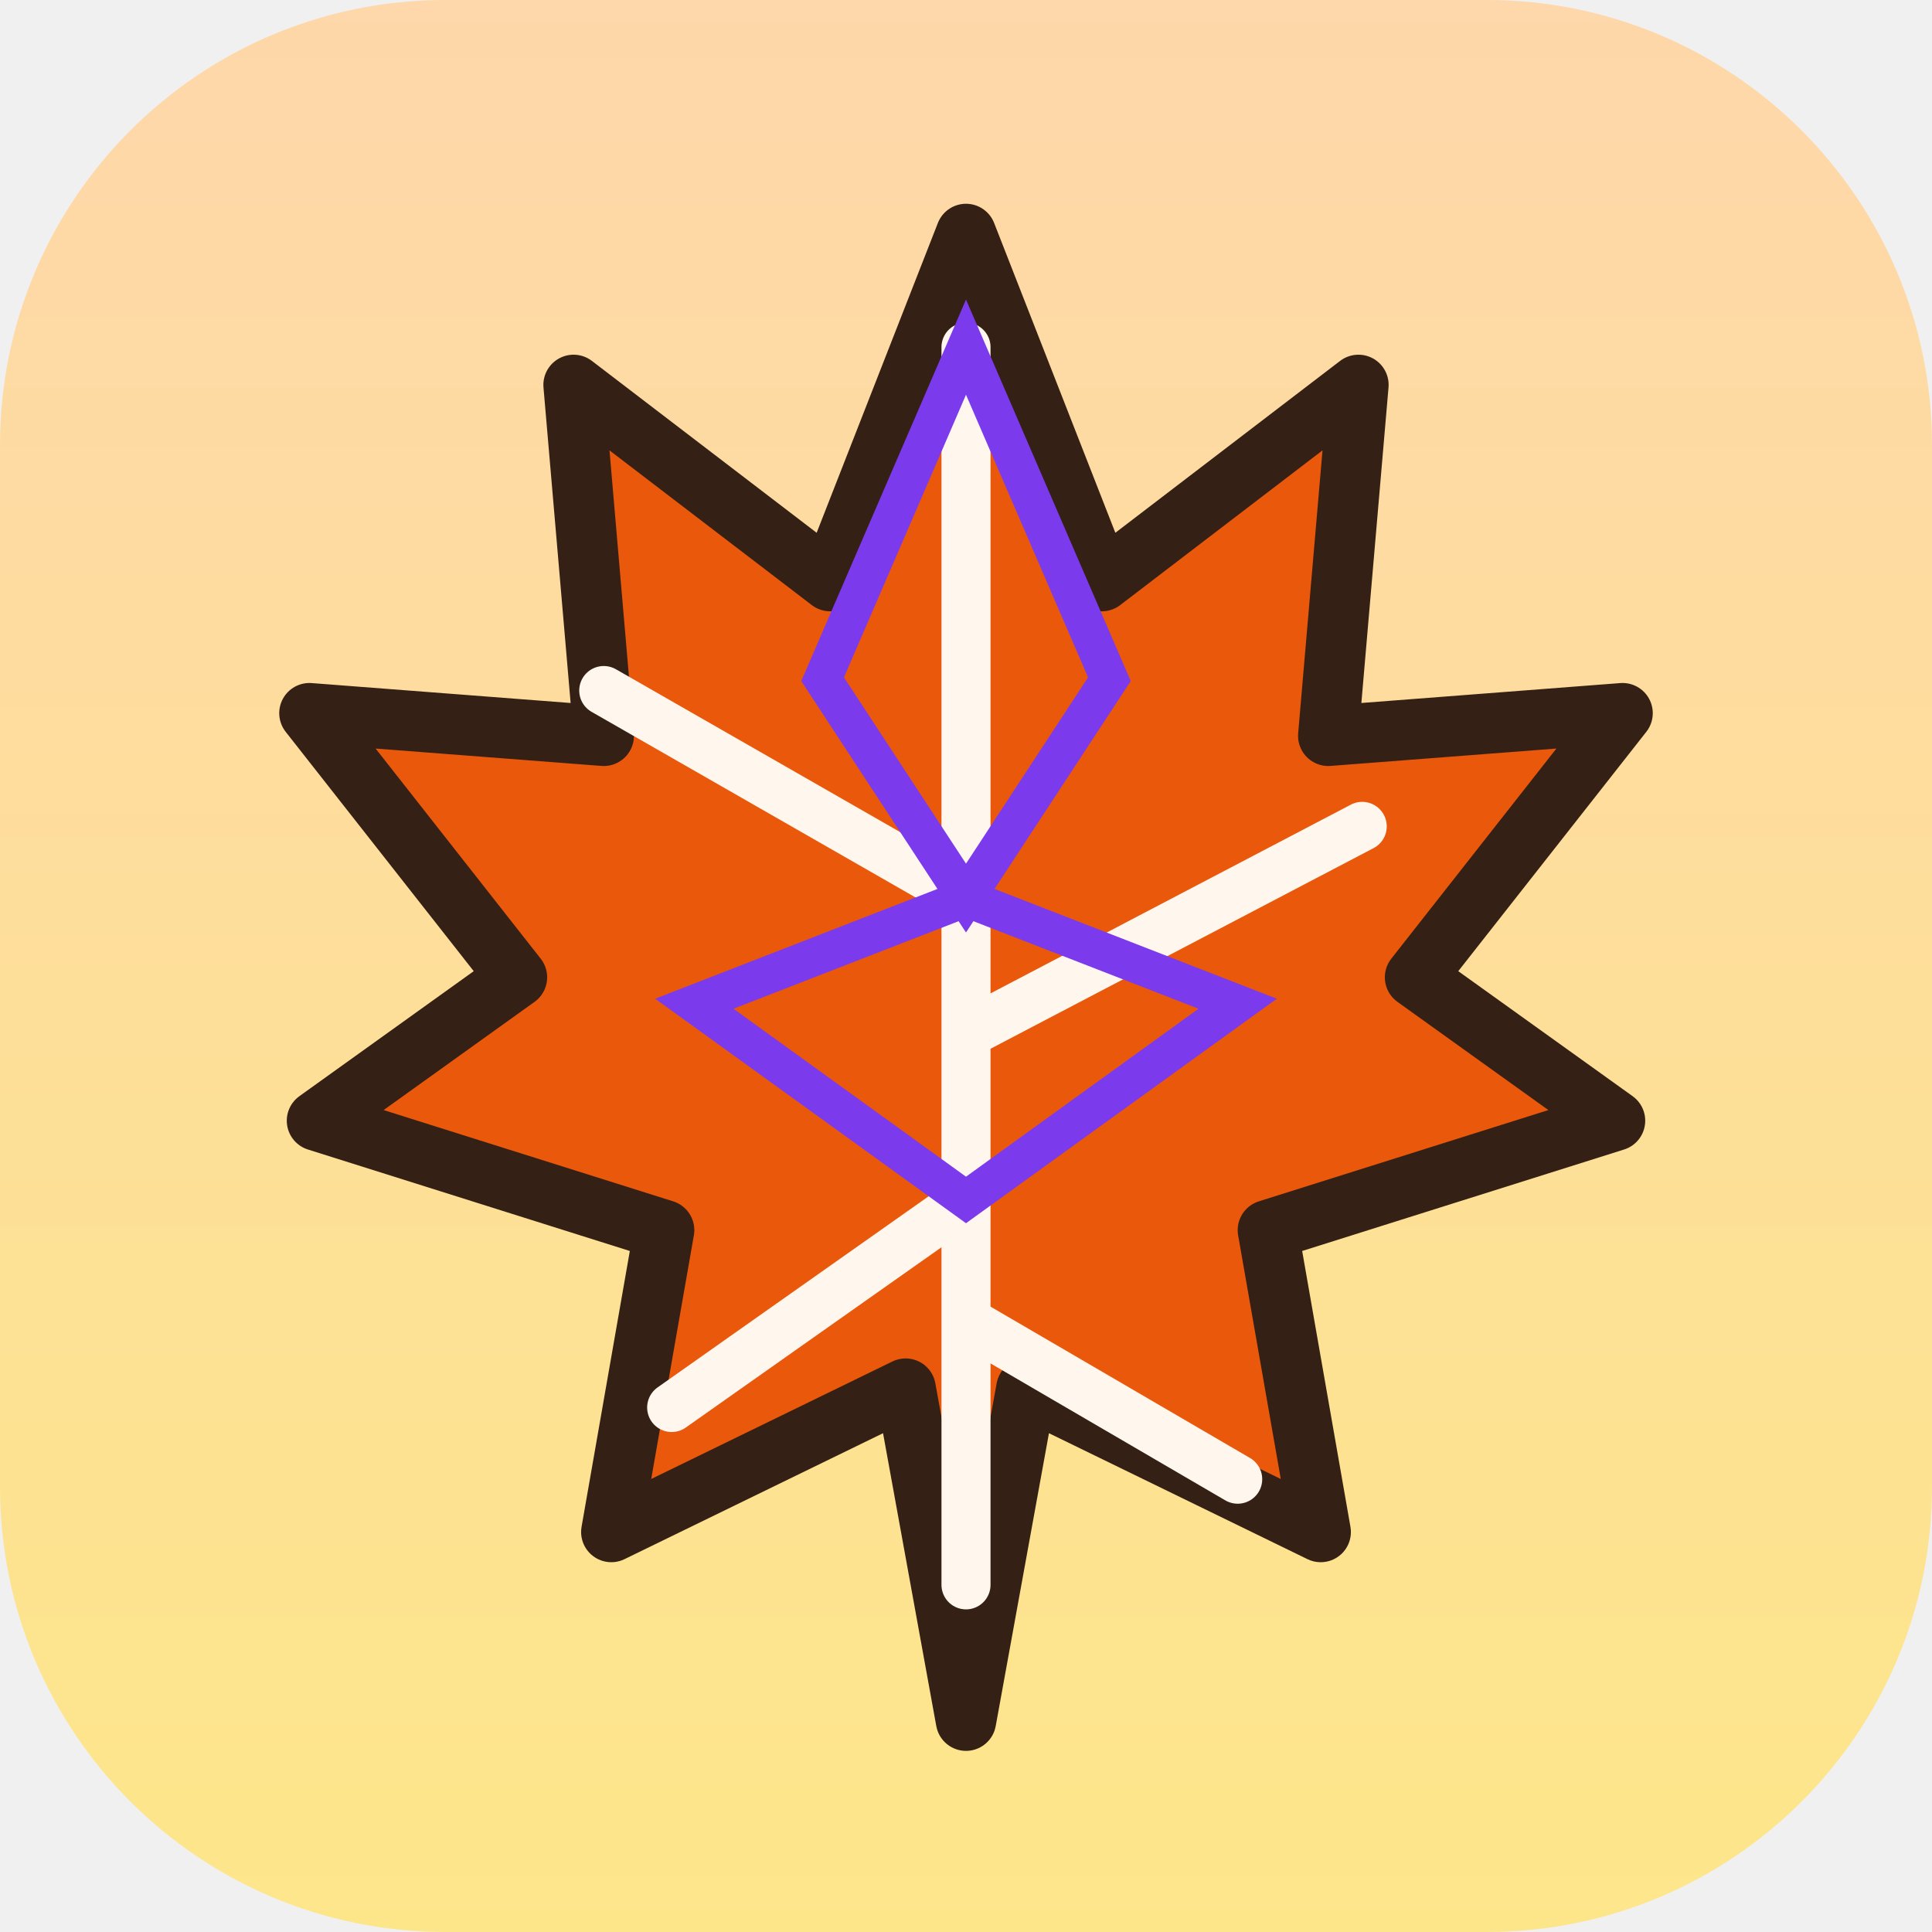
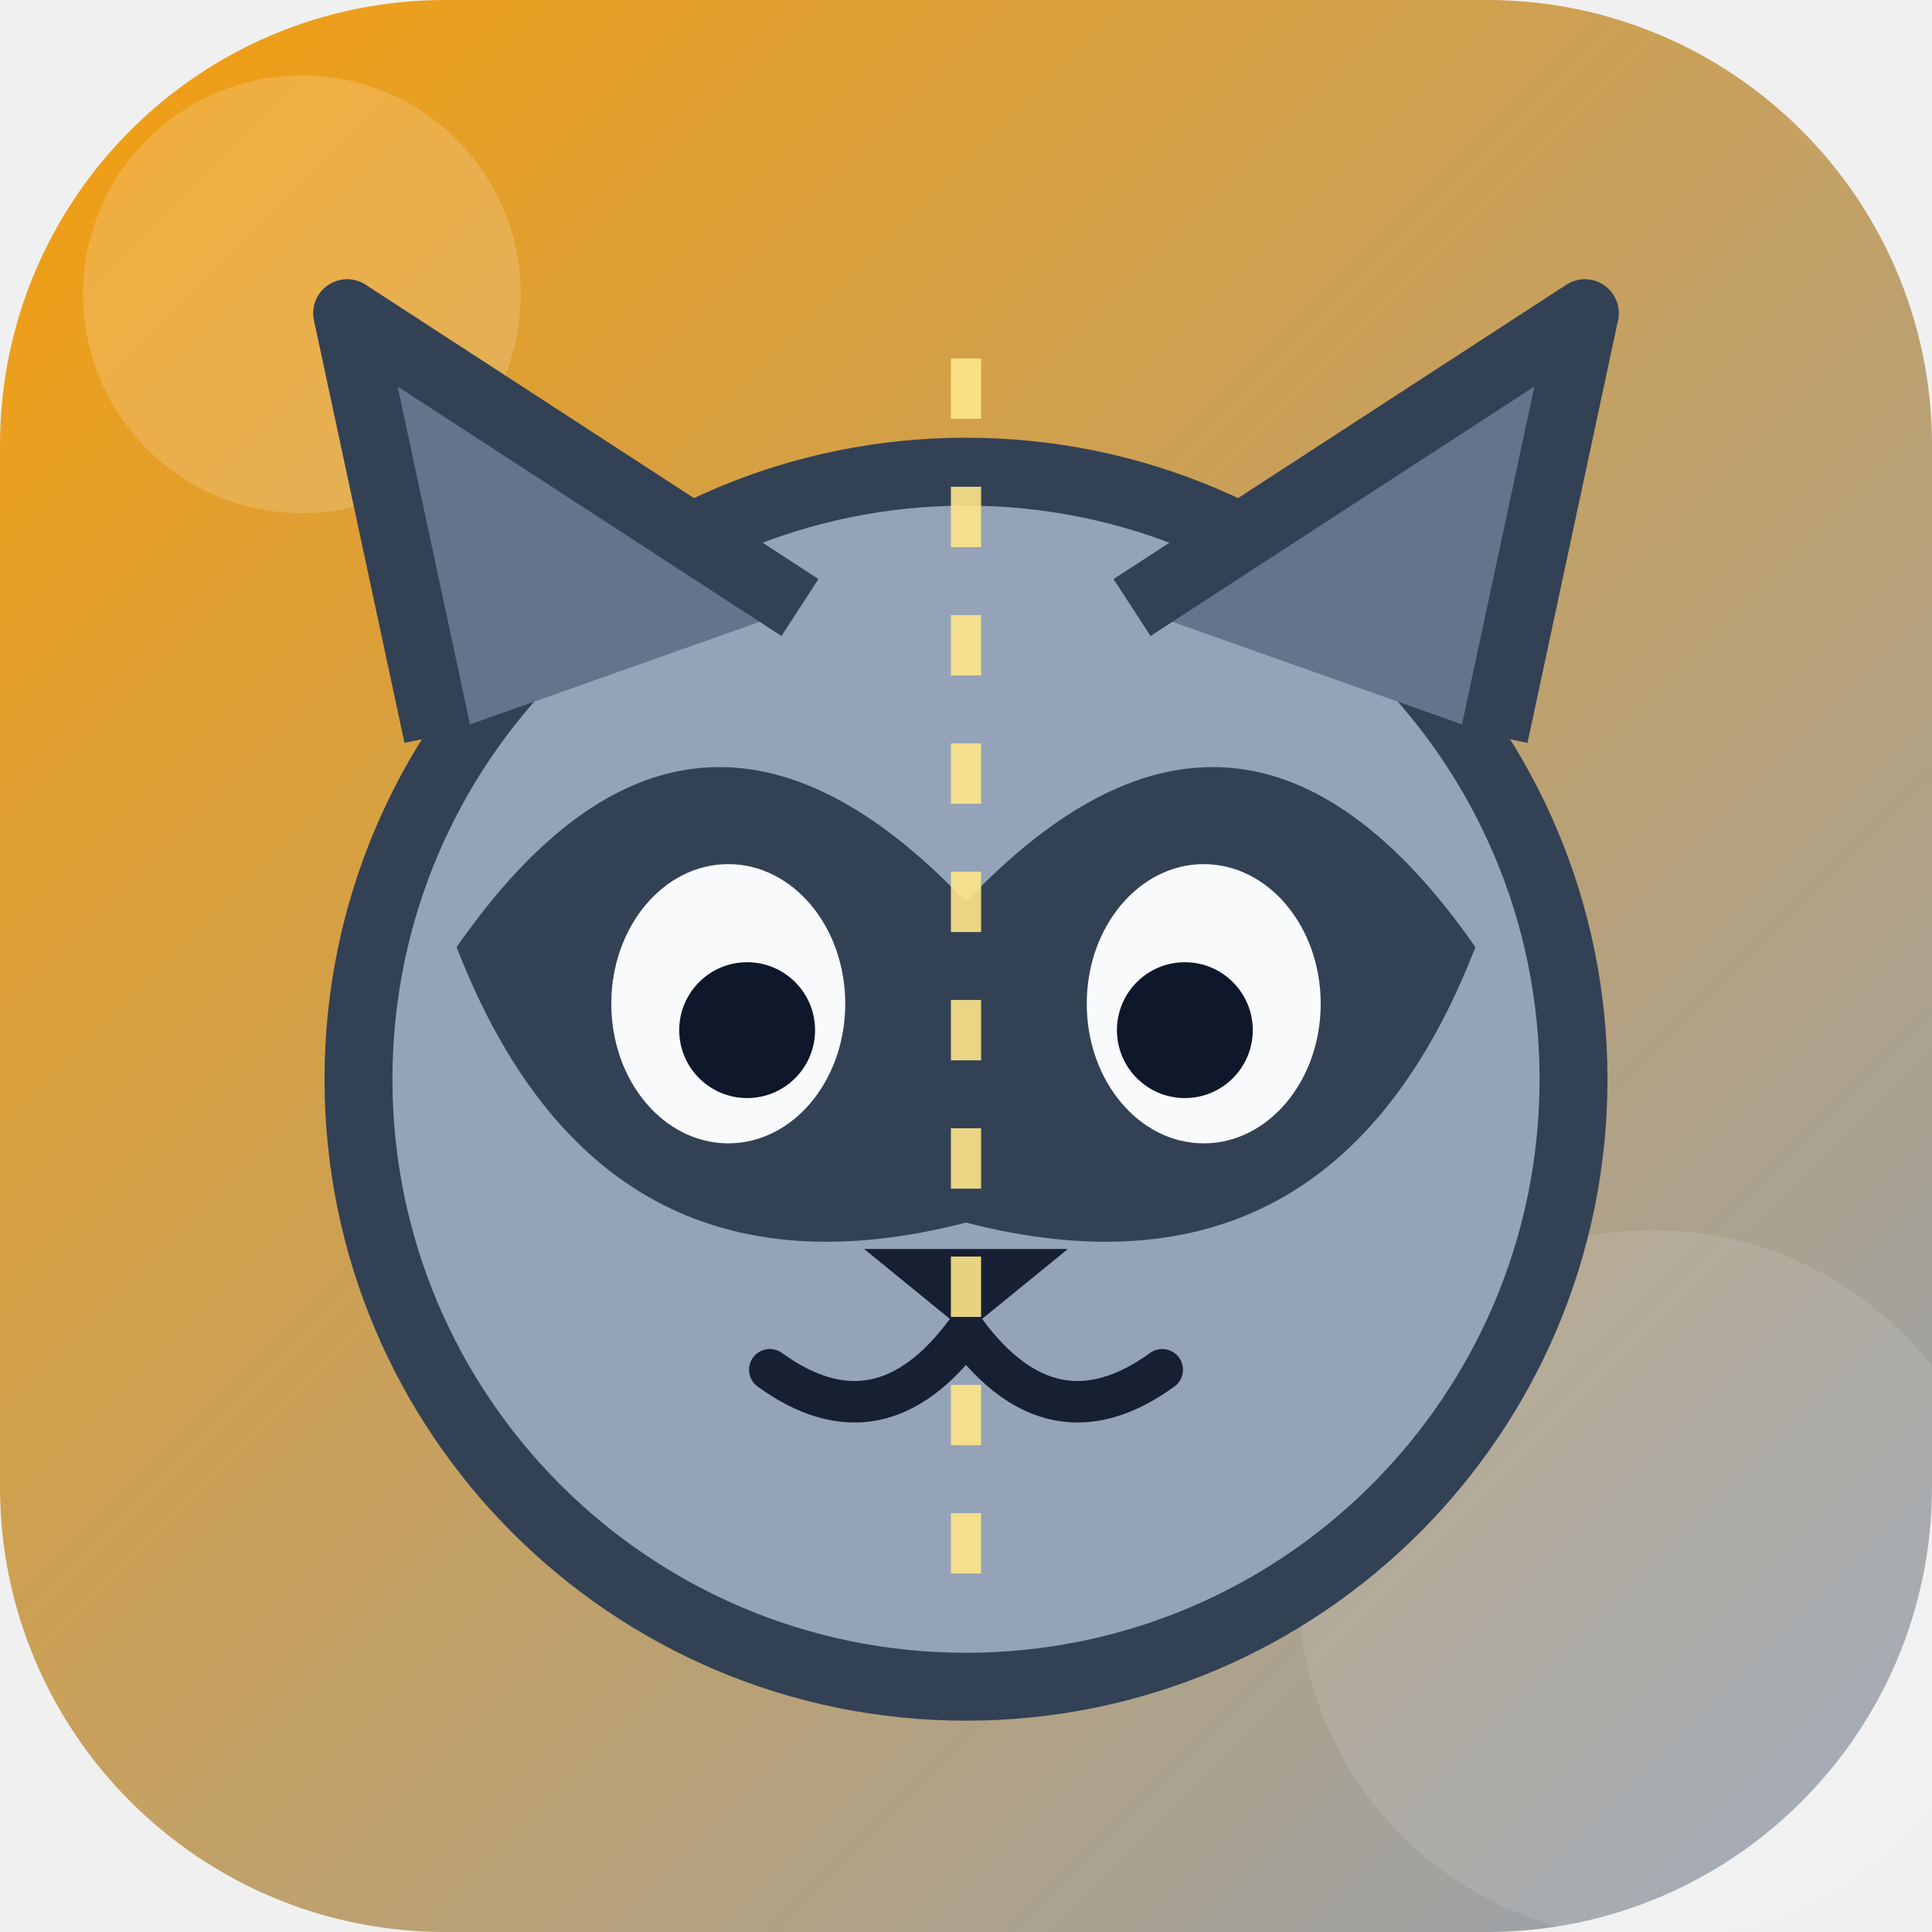
- <svg xmlns="http://www.w3.org/2000/svg" viewBox="0 0 512 512">
+ <svg xmlns="http://www.w3.org/2000/svg" viewBox="0 0 512 512" role="img">
  <defs>
-     <linearGradient id="bg" x2="0" y2="1">
-       <stop stop-color="#FED7AA" />
-       <stop offset="1" stop-color="#FDE68A" />
+     <linearGradient id="bg-5" x1="0" y1="0" x2="1" y2="1">
+       <stop stop-color="#F59E0B" />
+       <stop offset="1" stop-color="#94A3B8" />
    </linearGradient>
  </defs>
-   <rect width="512" height="512" rx="118" fill="url(#bg)" />
-   <path d="m256 62 36 92 68-52-8 93 78-6-55 70 53 38-92 29 14 80-78-38-16 88-16-88-78 38 14-80-92-29 53-38-55-70 78 6-8-93 68 52z" fill="#EA580C" stroke="#342014" stroke-width="16" stroke-linejoin="round" />
-   <path d="M256 92v328M256 238l-96-55M256 274l105-55M256 318l-78 55M256 350l72 42" fill="none" stroke="#FFF7ED" stroke-width="13" stroke-linecap="round" />
-   <path d="m218 180 38-88 38 88-38 58zM184 266l72-28 72 28-72 52z" fill="none" stroke="#7C3AED" stroke-width="10" />
+   <rect width="512" height="512" rx="118" fill="url(#bg-5)" />
+   <circle cx="80" cy="78" r="58" fill="#fff" opacity=".17" />
+   <circle cx="438" cy="420" r="94" fill="#fff" opacity=".1" />
+   <circle cx="256" cy="286" r="161" fill="#94A3B8" stroke="#334155" stroke-width="18" />
+   <path d="M116 195 92 83l120 78M396 195l24-112-120 78" fill="#64748B" stroke="#334155" stroke-width="18" stroke-linejoin="round" />
+   <path d="M121 251q62-89 135-12 73-77 135 12-38 98-135 73-97 25-135-73z" fill="#334155" />
+   <ellipse cx="193" cy="266" rx="31" ry="37" fill="#F8FAFC" />
+   <ellipse cx="319" cy="266" rx="31" ry="37" fill="#F8FAFC" />
+   <circle cx="198" cy="273" r="18" fill="#0F172A" />
+   <circle cx="314" cy="273" r="18" fill="#0F172A" />
+   <path d="m229 331 27 22 27-22" fill="#172033" />
+   <path d="M256 353q-23 31-52 10m52-10q23 31 52 10" fill="none" stroke="#172033" stroke-width="11" stroke-linecap="round" />
+   <path d="M256 95v337" stroke="#FDE68A" stroke-width="8" stroke-dasharray="16 18" opacity=".9" />
</svg>
